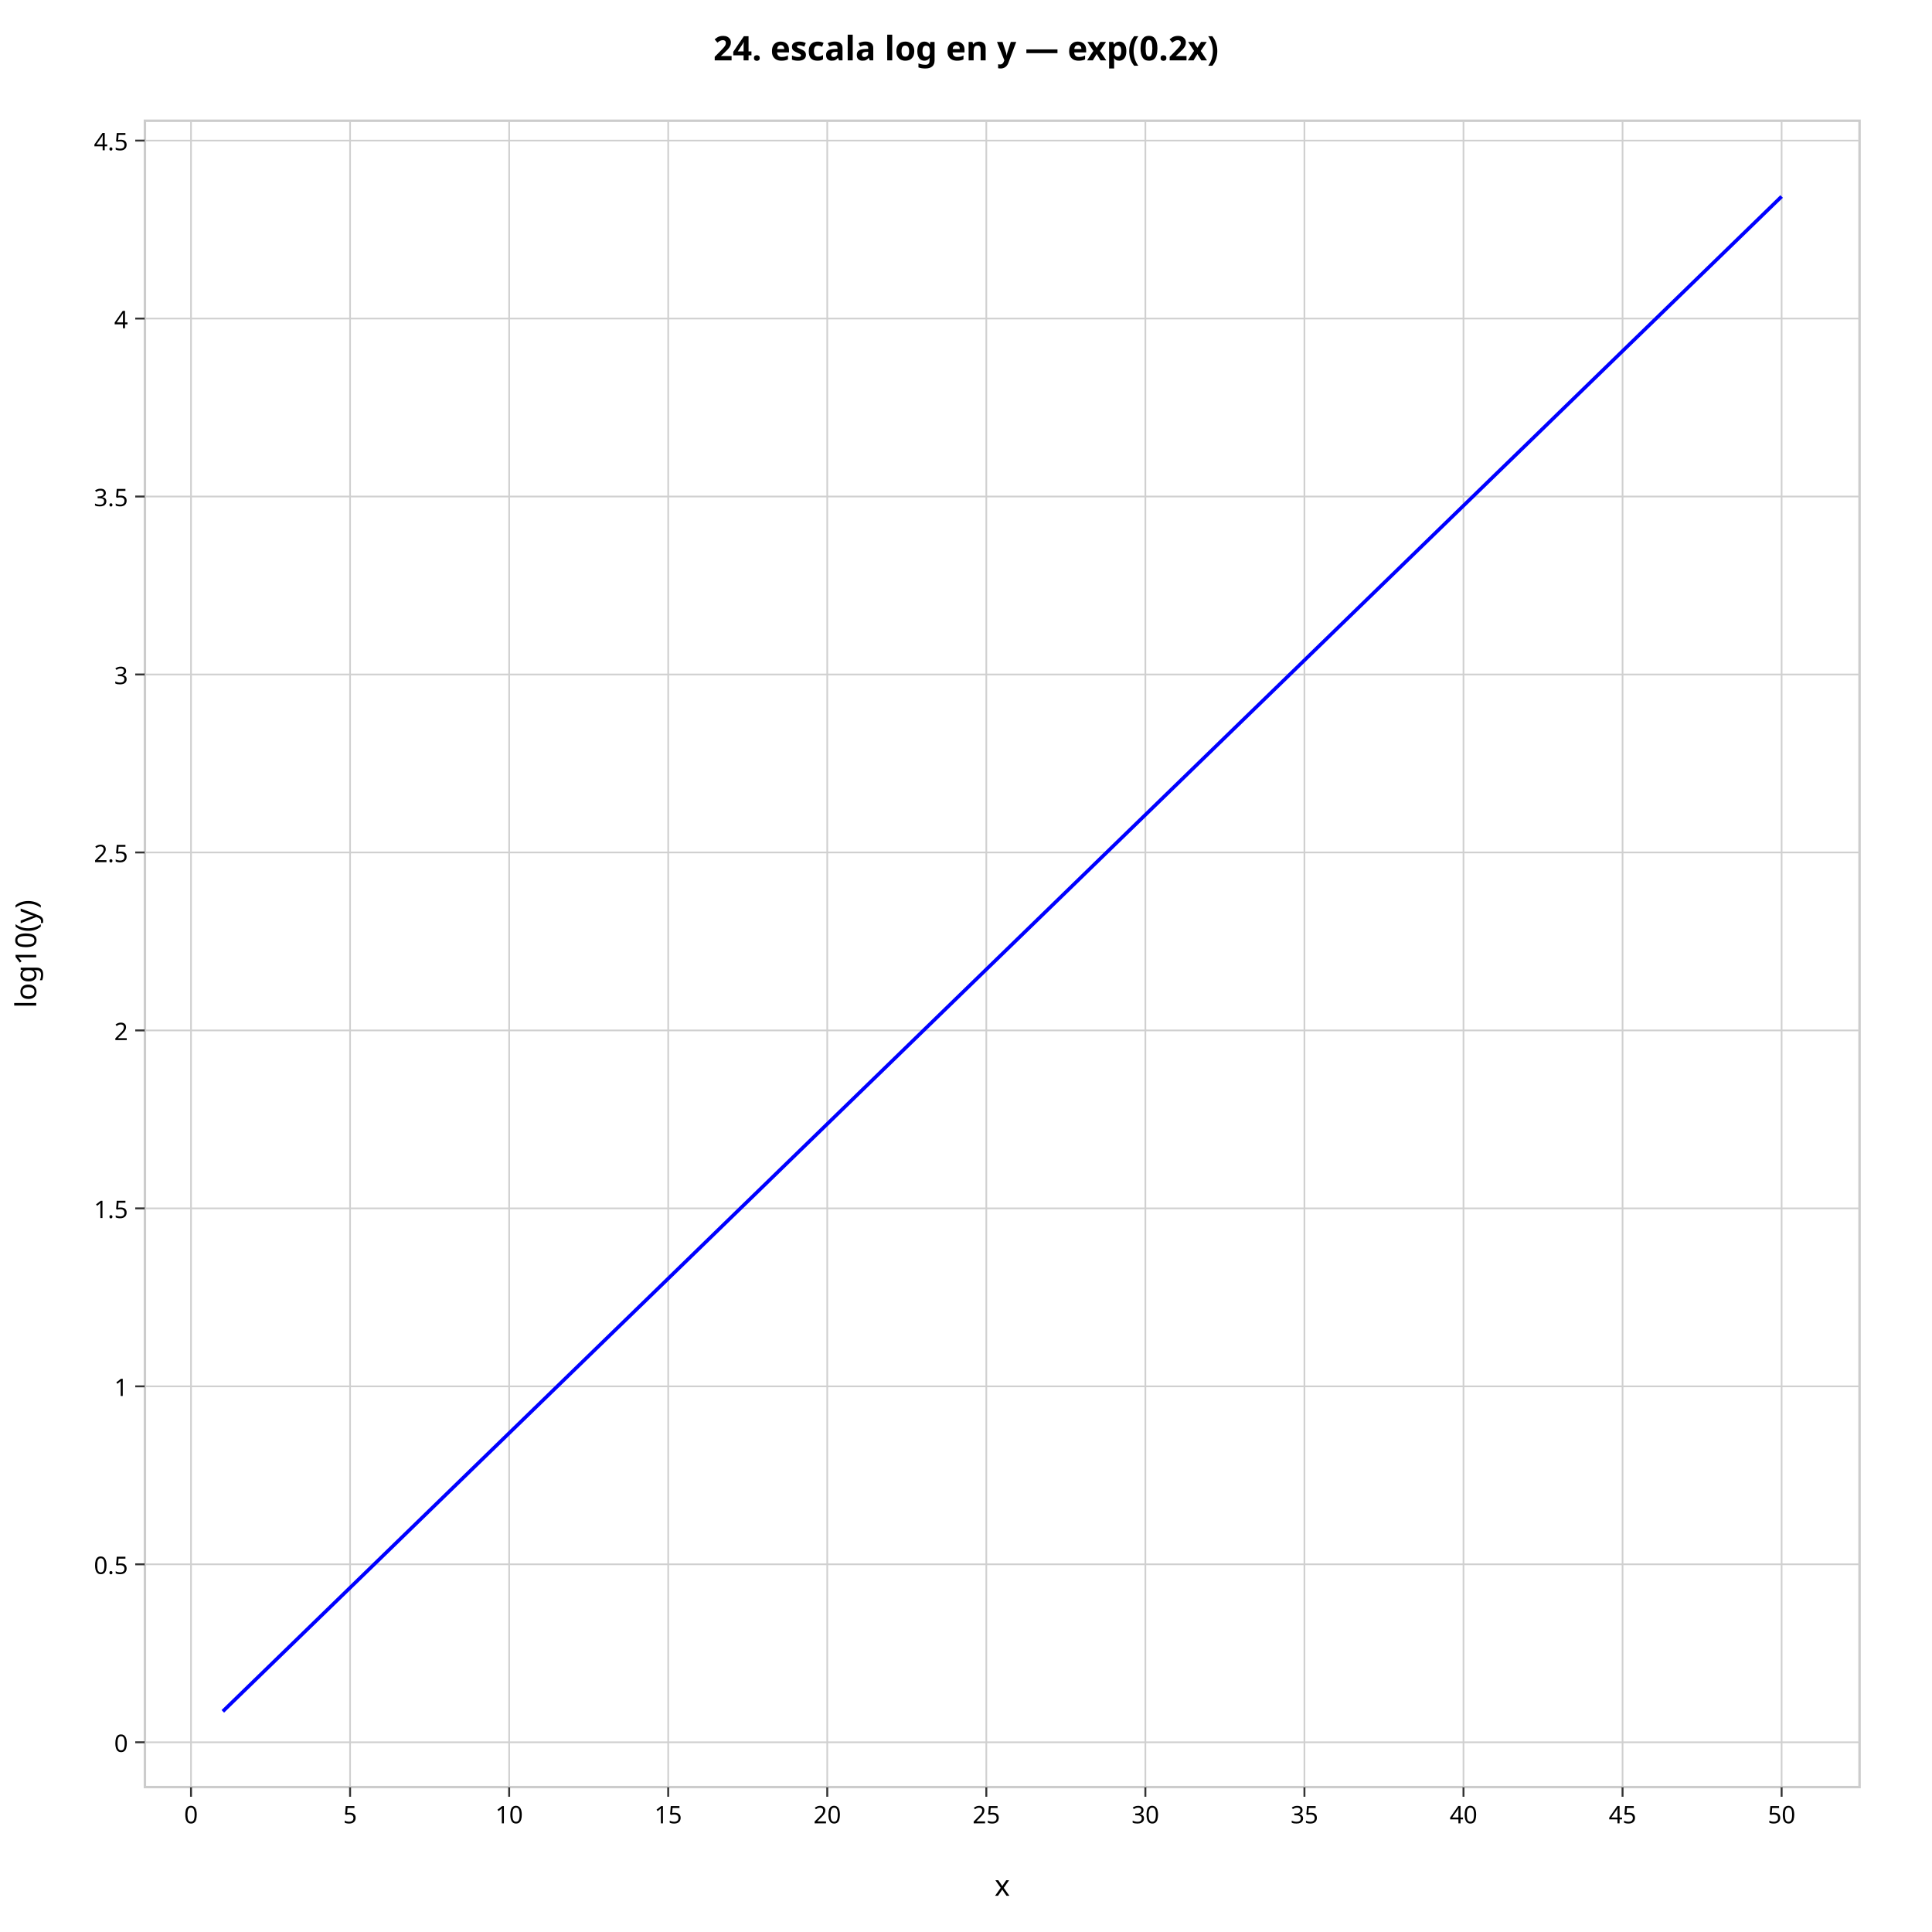
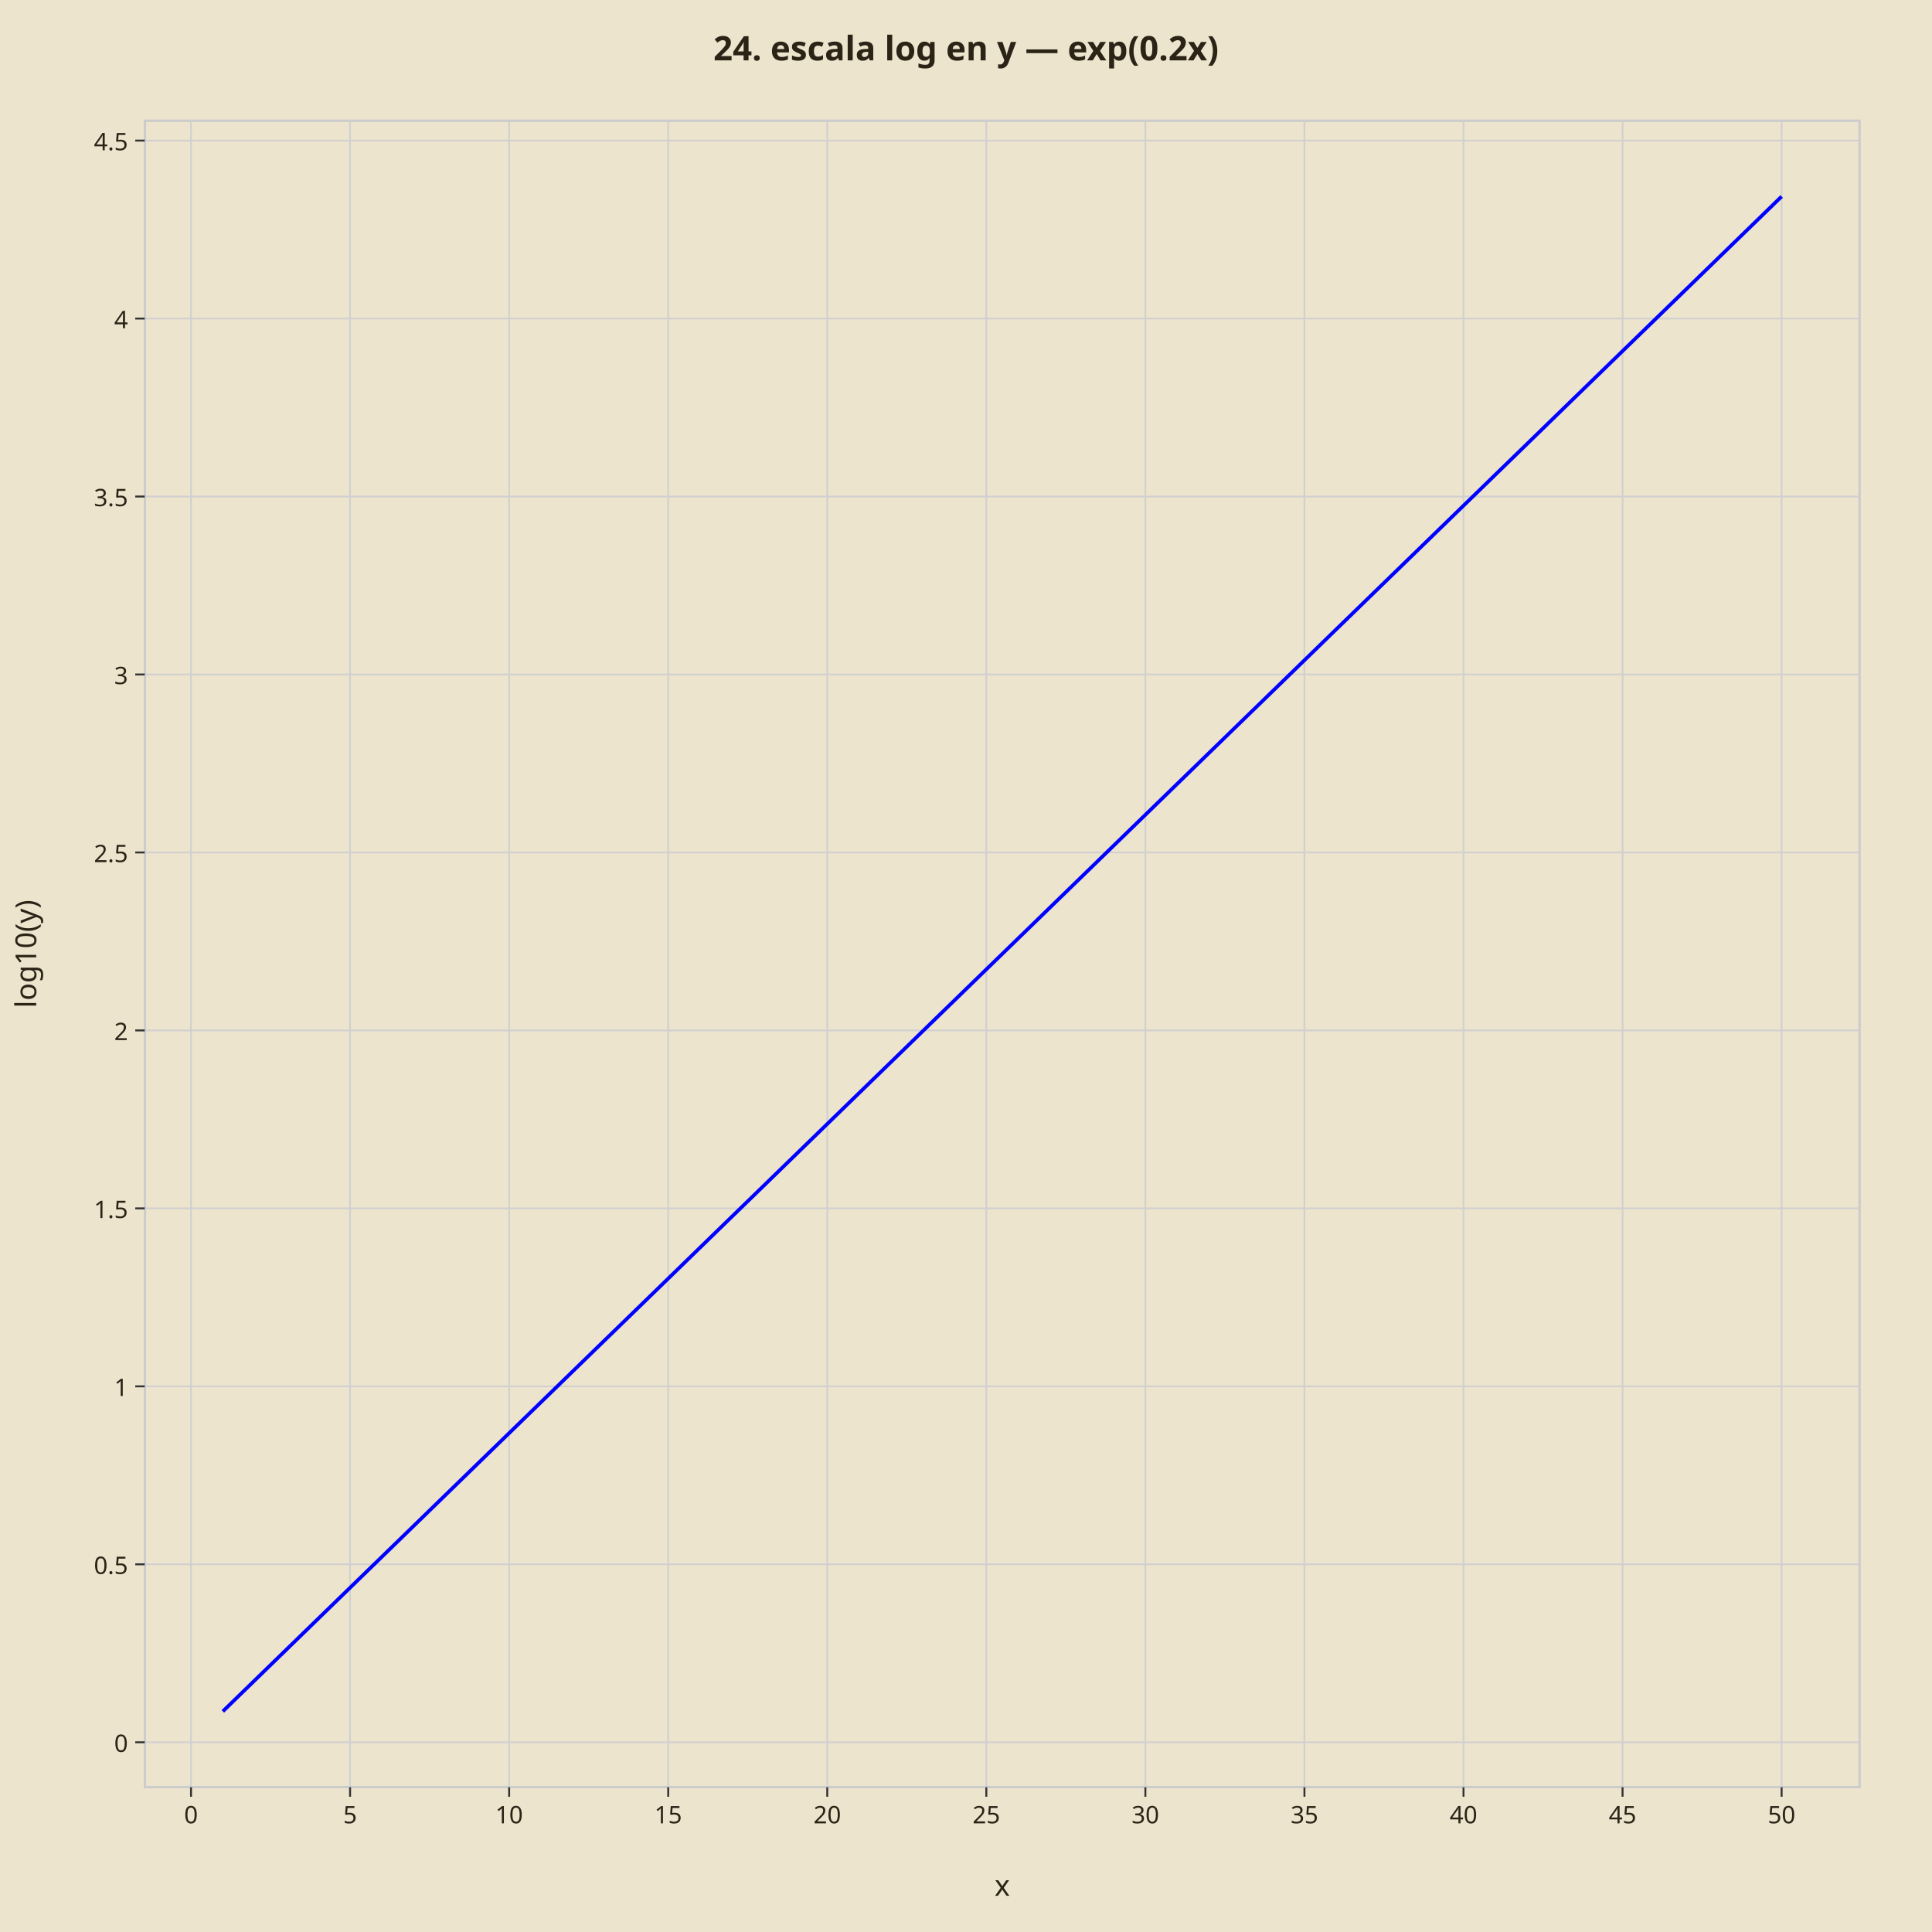
<svg xmlns="http://www.w3.org/2000/svg" width="800" height="800" viewBox="0 0 800 800">
-   <rect x="0" y="0" width="800" height="800" fill="white" />
+   <style>text{fill:#2b2416;}</style>
+   <rect x="0" y="0" width="800" height="800" fill="#ede4ce" />
  <rect x="60" y="50" width="710" height="690" fill="none" stroke="#ccc" />
  <text x="400" y="25" text-anchor="middle" font-family="sans-serif" font-size="14" font-weight="bold">24. escala log en y — exp(0.2x)</text>
  <text x="415" y="785" text-anchor="middle" font-family="sans-serif" font-size="12">x</text>
  <text x="15" y="395" text-anchor="middle" font-family="sans-serif" font-size="12" transform="rotate(-90 15 395)">log10(y)</text>
  <text x="79.1" y="755" text-anchor="middle" font-family="sans-serif" font-size="10">0</text>
  <line x1="79.1" y1="740" x2="79.1" y2="744" stroke="#333" stroke-width="0.8" />
  <line x1="79.1" y1="50" x2="79.1" y2="740" stroke="#d0d0d0" stroke-width="0.7" />
  <text x="144.963" y="755" text-anchor="middle" font-family="sans-serif" font-size="10">5</text>
  <line x1="144.963" y1="740" x2="144.963" y2="744" stroke="#333" stroke-width="0.8" />
  <line x1="144.963" y1="50" x2="144.963" y2="740" stroke="#d0d0d0" stroke-width="0.7" />
  <text x="210.826" y="755" text-anchor="middle" font-family="sans-serif" font-size="10">10</text>
  <line x1="210.826" y1="740" x2="210.826" y2="744" stroke="#333" stroke-width="0.8" />
  <line x1="210.826" y1="50" x2="210.826" y2="740" stroke="#d0d0d0" stroke-width="0.7" />
  <text x="276.688" y="755" text-anchor="middle" font-family="sans-serif" font-size="10">15</text>
  <line x1="276.688" y1="740" x2="276.688" y2="744" stroke="#333" stroke-width="0.8" />
  <line x1="276.688" y1="50" x2="276.688" y2="740" stroke="#d0d0d0" stroke-width="0.7" />
  <text x="342.551" y="755" text-anchor="middle" font-family="sans-serif" font-size="10">20</text>
  <line x1="342.551" y1="740" x2="342.551" y2="744" stroke="#333" stroke-width="0.8" />
  <line x1="342.551" y1="50" x2="342.551" y2="740" stroke="#d0d0d0" stroke-width="0.7" />
  <text x="408.414" y="755" text-anchor="middle" font-family="sans-serif" font-size="10">25</text>
  <line x1="408.414" y1="740" x2="408.414" y2="744" stroke="#333" stroke-width="0.8" />
  <line x1="408.414" y1="50" x2="408.414" y2="740" stroke="#d0d0d0" stroke-width="0.7" />
  <text x="474.276" y="755" text-anchor="middle" font-family="sans-serif" font-size="10">30</text>
  <line x1="474.276" y1="740" x2="474.276" y2="744" stroke="#333" stroke-width="0.8" />
  <line x1="474.276" y1="50" x2="474.276" y2="740" stroke="#d0d0d0" stroke-width="0.7" />
  <text x="540.139" y="755" text-anchor="middle" font-family="sans-serif" font-size="10">35</text>
  <line x1="540.139" y1="740" x2="540.139" y2="744" stroke="#333" stroke-width="0.8" />
  <line x1="540.139" y1="50" x2="540.139" y2="740" stroke="#d0d0d0" stroke-width="0.7" />
  <text x="606.002" y="755" text-anchor="middle" font-family="sans-serif" font-size="10">40</text>
  <line x1="606.002" y1="740" x2="606.002" y2="744" stroke="#333" stroke-width="0.8" />
  <line x1="606.002" y1="50" x2="606.002" y2="740" stroke="#d0d0d0" stroke-width="0.7" />
  <text x="671.865" y="755" text-anchor="middle" font-family="sans-serif" font-size="10">45</text>
  <line x1="671.865" y1="740" x2="671.865" y2="744" stroke="#333" stroke-width="0.8" />
  <line x1="671.865" y1="50" x2="671.865" y2="740" stroke="#d0d0d0" stroke-width="0.7" />
  <text x="737.727" y="755" text-anchor="middle" font-family="sans-serif" font-size="10">50</text>
  <line x1="737.727" y1="740" x2="737.727" y2="744" stroke="#333" stroke-width="0.8" />
  <line x1="737.727" y1="50" x2="737.727" y2="740" stroke="#d0d0d0" stroke-width="0.7" />
  <text x="53" y="725.438" text-anchor="end" font-family="sans-serif" font-size="10">0</text>
  <line x1="56" y1="721.438" x2="60" y2="721.438" stroke="#333" stroke-width="0.8" />
  <line x1="60" y1="721.438" x2="770" y2="721.438" stroke="#d0d0d0" stroke-width="0.7" />
  <text x="53" y="651.747" text-anchor="end" font-family="sans-serif" font-size="10">0.5</text>
  <line x1="56" y1="647.747" x2="60" y2="647.747" stroke="#333" stroke-width="0.8" />
  <line x1="60" y1="647.747" x2="770" y2="647.747" stroke="#d0d0d0" stroke-width="0.7" />
  <text x="53" y="578.055" text-anchor="end" font-family="sans-serif" font-size="10">1</text>
  <line x1="56" y1="574.055" x2="60" y2="574.055" stroke="#333" stroke-width="0.8" />
  <line x1="60" y1="574.055" x2="770" y2="574.055" stroke="#d0d0d0" stroke-width="0.7" />
  <text x="53" y="504.364" text-anchor="end" font-family="sans-serif" font-size="10">1.5</text>
  <line x1="56" y1="500.364" x2="60" y2="500.364" stroke="#333" stroke-width="0.8" />
  <line x1="60" y1="500.364" x2="770" y2="500.364" stroke="#d0d0d0" stroke-width="0.7" />
  <text x="53" y="430.673" text-anchor="end" font-family="sans-serif" font-size="10">2</text>
  <line x1="56" y1="426.673" x2="60" y2="426.673" stroke="#333" stroke-width="0.8" />
  <line x1="60" y1="426.673" x2="770" y2="426.673" stroke="#d0d0d0" stroke-width="0.7" />
  <text x="53" y="356.982" text-anchor="end" font-family="sans-serif" font-size="10">2.5</text>
  <line x1="56" y1="352.982" x2="60" y2="352.982" stroke="#333" stroke-width="0.8" />
  <line x1="60" y1="352.982" x2="770" y2="352.982" stroke="#d0d0d0" stroke-width="0.7" />
  <text x="53" y="283.29" text-anchor="end" font-family="sans-serif" font-size="10">3</text>
  <line x1="56" y1="279.29" x2="60" y2="279.29" stroke="#333" stroke-width="0.8" />
  <line x1="60" y1="279.29" x2="770" y2="279.29" stroke="#d0d0d0" stroke-width="0.7" />
  <text x="53" y="209.599" text-anchor="end" font-family="sans-serif" font-size="10">3.5</text>
  <line x1="56" y1="205.599" x2="60" y2="205.599" stroke="#333" stroke-width="0.8" />
  <line x1="60" y1="205.599" x2="770" y2="205.599" stroke="#d0d0d0" stroke-width="0.7" />
  <text x="53" y="135.908" text-anchor="end" font-family="sans-serif" font-size="10">4</text>
  <line x1="56" y1="131.908" x2="60" y2="131.908" stroke="#333" stroke-width="0.8" />
  <line x1="60" y1="131.908" x2="770" y2="131.908" stroke="#d0d0d0" stroke-width="0.7" />
  <text x="53" y="62.216" text-anchor="end" font-family="sans-serif" font-size="10">4.5</text>
  <line x1="56" y1="58.216" x2="60" y2="58.216" stroke="#333" stroke-width="0.8" />
  <line x1="60" y1="58.216" x2="770" y2="58.216" stroke="#d0d0d0" stroke-width="0.7" />
  <defs>
    <clipPath id="plot">
      <rect x="60" y="50" width="710" height="690" />
    </clipPath>
  </defs>
  <g clip-path="url(#plot)">
    <polyline points="92.27,708.64 105.45,695.83 118.62,683.03 131.79,670.23 144.96,657.43 158.14,644.63 171.31,631.83 184.48,619.03 197.65,606.22 210.83,593.42 224.00,580.62 237.17,567.82 250.34,555.02 263.52,542.22 276.69,529.42 289.86,516.61 303.03,503.81 316.21,491.01 329.38,478.21 342.55,465.41 355.72,452.61 368.90,439.81 382.07,427.00 395.24,414.20 408.41,401.40 421.59,388.60 434.76,375.80 447.93,363.00 461.10,350.19 474.28,337.39 487.45,324.59 500.62,311.79 513.79,298.99 526.97,286.19 540.14,273.39 553.31,260.58 566.48,247.78 579.66,234.98 592.83,222.18 606.00,209.38 619.17,196.58 632.35,183.78 645.52,170.97 658.69,158.17 671.86,145.37 685.04,132.57 698.21,119.77 711.38,106.97 724.55,94.17 737.73,81.36" fill="none" stroke="#0000FF" stroke-width="1.5" />
  </g>
</svg>
